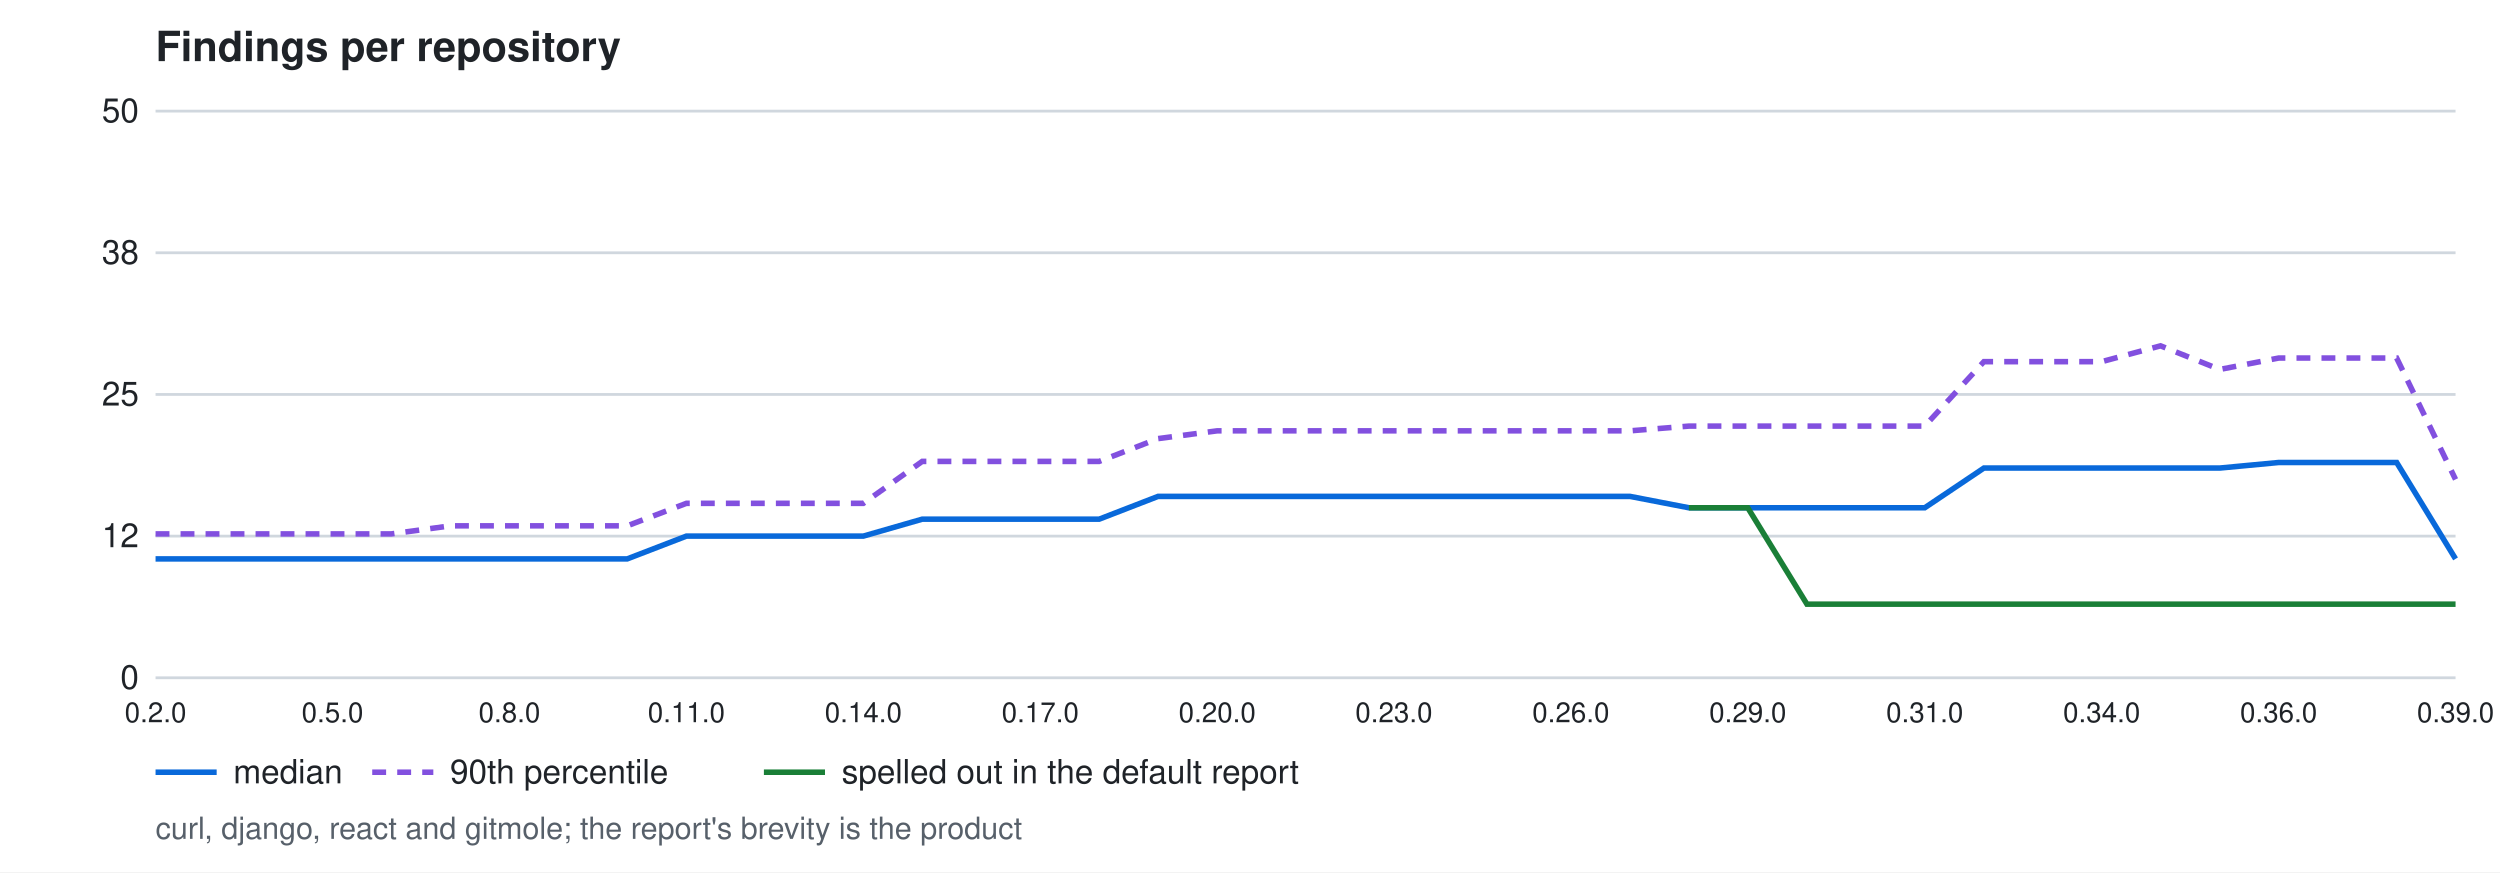
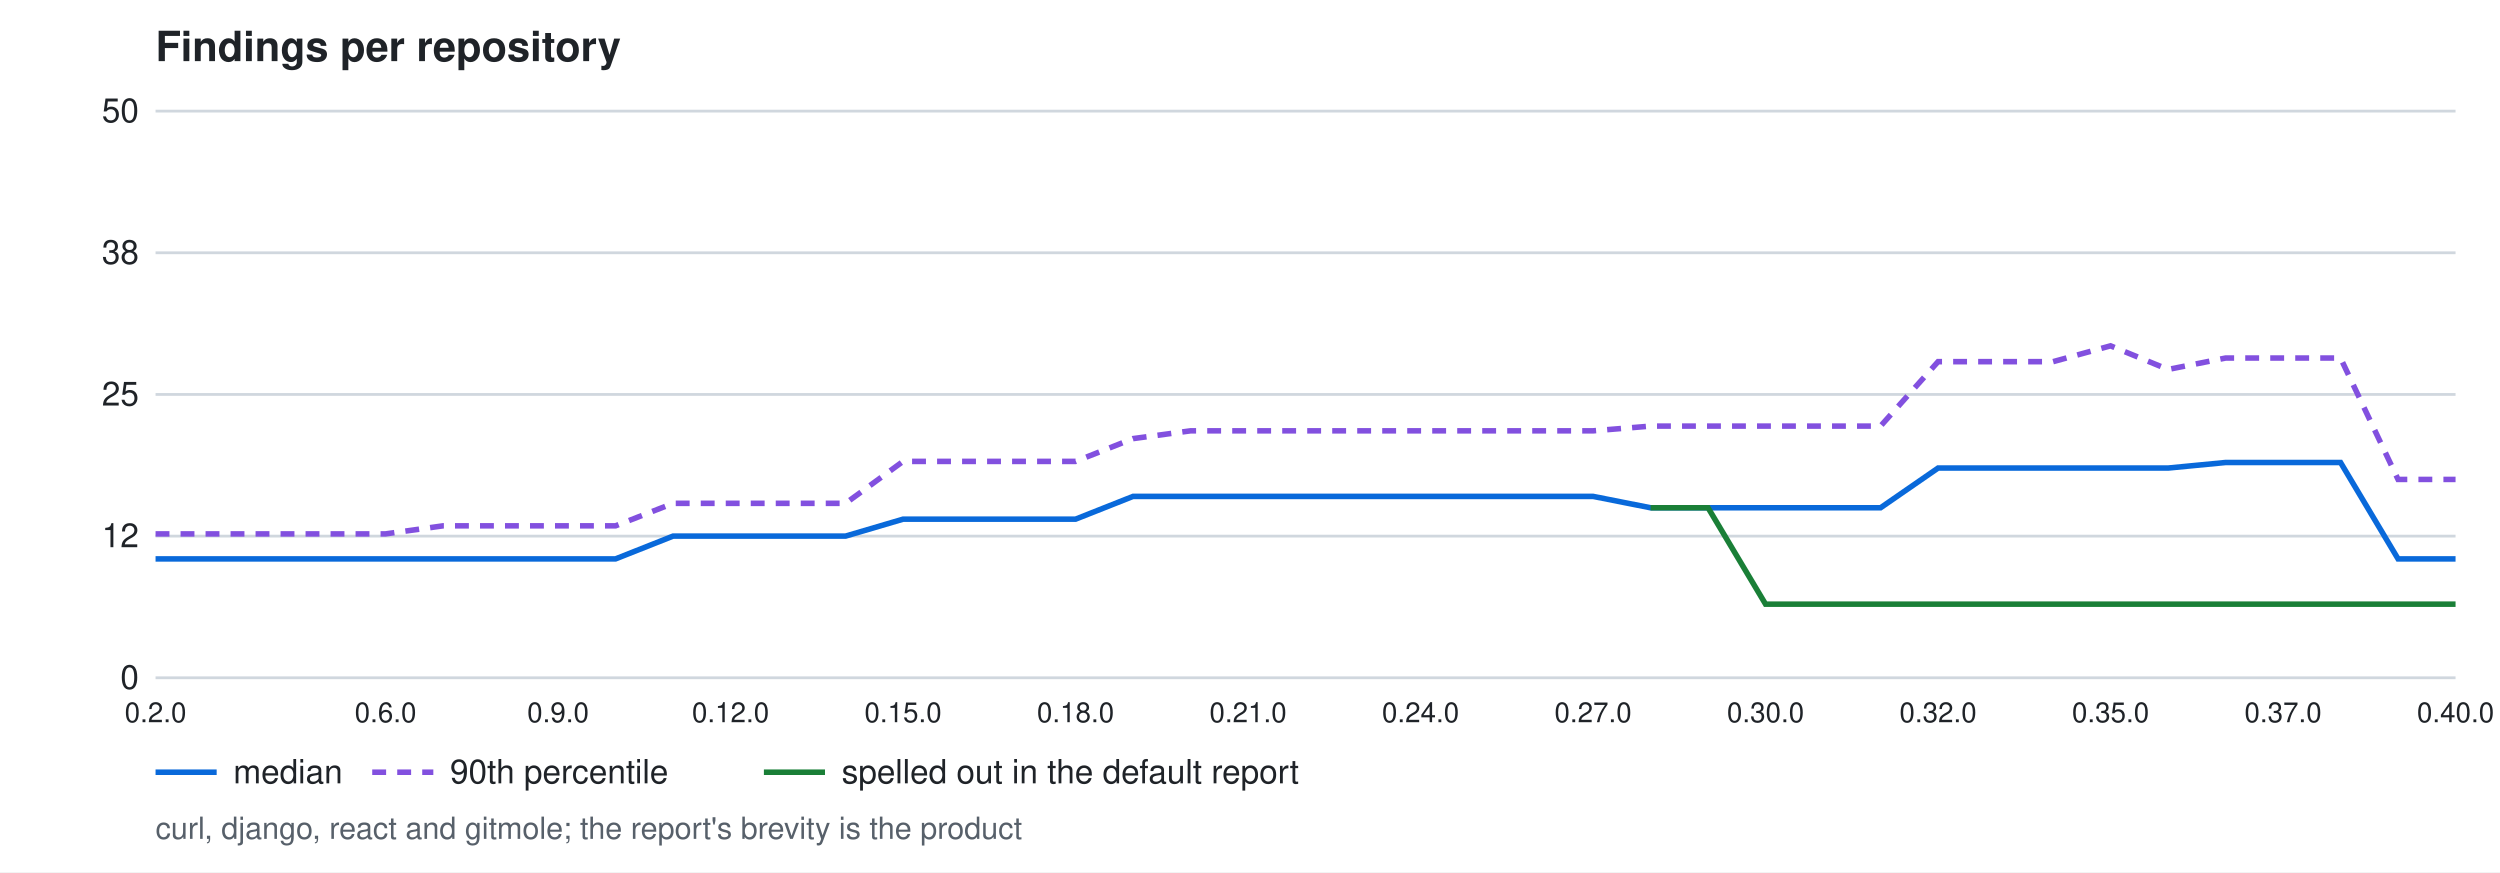
<svg xmlns="http://www.w3.org/2000/svg" width="900" height="314" viewBox="0 0 900 314" font-family="-apple-system,Segoe UI,Helvetica,Arial,sans-serif" font-size="12">
  <rect width="900" height="314" fill="#ffffff" />
  <text x="56" y="22" font-size="15" font-weight="600" fill="#1f2328">Findings per repository</text>
  <line x1="56" y1="244.0" x2="884" y2="244.0" stroke="#d0d7de" stroke-width="1" />
  <text x="50" y="248.0" text-anchor="end" fill="#1f2328">0</text>
  <line x1="56" y1="193.0" x2="884" y2="193.0" stroke="#d0d7de" stroke-width="1" />
  <text x="50" y="197.0" text-anchor="end" fill="#1f2328">12</text>
  <line x1="56" y1="142.0" x2="884" y2="142.0" stroke="#d0d7de" stroke-width="1" />
  <text x="50" y="146.0" text-anchor="end" fill="#1f2328">25</text>
  <line x1="56" y1="91.0" x2="884" y2="91.0" stroke="#d0d7de" stroke-width="1" />
  <text x="50" y="95.0" text-anchor="end" fill="#1f2328">38</text>
  <line x1="56" y1="40.0" x2="884" y2="40.0" stroke="#d0d7de" stroke-width="1" />
  <text x="50" y="44.0" text-anchor="end" fill="#1f2328">50</text>
  <text x="56.0" y="260" text-anchor="middle" fill="#1f2328" font-size="10">0.2.0</text>
-   <text x="119.7" y="260" text-anchor="middle" fill="#1f2328" font-size="10">0.5.0</text>
-   <text x="183.4" y="260" text-anchor="middle" fill="#1f2328" font-size="10">0.8.0</text>
-   <text x="247.1" y="260" text-anchor="middle" fill="#1f2328" font-size="10">0.11.0</text>
-   <text x="310.8" y="260" text-anchor="middle" fill="#1f2328" font-size="10">0.14.0</text>
-   <text x="374.5" y="260" text-anchor="middle" fill="#1f2328" font-size="10">0.17.0</text>
-   <text x="438.2" y="260" text-anchor="middle" fill="#1f2328" font-size="10">0.20.0</text>
-   <text x="501.8" y="260" text-anchor="middle" fill="#1f2328" font-size="10">0.23.0</text>
-   <text x="565.5" y="260" text-anchor="middle" fill="#1f2328" font-size="10">0.26.0</text>
-   <text x="629.2" y="260" text-anchor="middle" fill="#1f2328" font-size="10">0.29.0</text>
-   <text x="692.9" y="260" text-anchor="middle" fill="#1f2328" font-size="10">0.31.0</text>
-   <text x="756.6" y="260" text-anchor="middle" fill="#1f2328" font-size="10">0.34.0</text>
-   <text x="820.3" y="260" text-anchor="middle" fill="#1f2328" font-size="10">0.36.0</text>
-   <text x="884.0" y="260" text-anchor="middle" fill="#1f2328" font-size="10">0.39.0</text>
-   <polyline points="56.0,201.2 77.2,201.2 98.5,201.2 119.7,201.2 140.9,201.2 162.2,201.2 183.4,201.2 204.6,201.2 225.8,201.2 247.1,193.0 268.3,193.0 289.5,193.0 310.8,193.0 332.0,186.9 353.2,186.9 374.5,186.9 395.7,186.9 416.9,178.7 438.2,178.7 459.4,178.7 480.6,178.7 501.8,178.7 523.1,178.7 544.3,178.7 565.5,178.7 586.8,178.7 608.0,182.8 629.2,182.8 650.5,182.8 671.7,182.8 692.9,182.8 714.2,168.5 735.4,168.5 756.6,168.5 777.8,168.5 799.1,168.5 820.3,166.5 841.5,166.5 862.8,166.5 884.0,201.2" fill="none" stroke="#0969da" stroke-width="2" />
-   <polyline points="56.0,192.2 77.2,192.2 98.5,192.2 119.7,192.2 140.9,192.2 162.2,189.3 183.4,189.3 204.6,189.3 225.8,189.3 247.1,181.2 268.3,181.2 289.5,181.2 310.8,181.2 332.0,166.1 353.2,166.1 374.5,166.1 395.7,166.1 416.9,157.9 438.2,155.1 459.4,155.1 480.6,155.1 501.8,155.1 523.1,155.1 544.3,155.1 565.5,155.1 586.8,155.1 608.0,153.4 629.2,153.4 650.5,153.4 671.7,153.4 692.9,153.4 714.2,130.2 735.4,130.2 756.6,130.2 777.8,124.5 799.1,133.0 820.3,128.9 841.5,128.9 862.8,128.9 884.0,172.6" fill="none" stroke="#8250df" stroke-width="2" stroke-dasharray="5 4" />
-   <polyline points="608.0,182.8 629.2,182.8 650.5,217.5 671.7,217.5 692.9,217.5 714.2,217.5 735.4,217.5 756.6,217.5 777.8,217.5 799.1,217.5 820.3,217.5 841.5,217.5 862.8,217.5 884.0,217.5" fill="none" stroke="#1a7f37" stroke-width="2" />
+   <text x="138.8" y="260" text-anchor="middle" fill="#1f2328" font-size="10">0.6.0</text>
+   <text x="200.9" y="260" text-anchor="middle" fill="#1f2328" font-size="10">0.9.0</text>
+   <text x="263.0" y="260" text-anchor="middle" fill="#1f2328" font-size="10">0.12.0</text>
+   <text x="325.1" y="260" text-anchor="middle" fill="#1f2328" font-size="10">0.15.0</text>
+   <text x="387.2" y="260" text-anchor="middle" fill="#1f2328" font-size="10">0.18.0</text>
+   <text x="449.3" y="260" text-anchor="middle" fill="#1f2328" font-size="10">0.21.0</text>
+   <text x="511.4" y="260" text-anchor="middle" fill="#1f2328" font-size="10">0.24.0</text>
+   <text x="573.5" y="260" text-anchor="middle" fill="#1f2328" font-size="10">0.27.0</text>
+   <text x="635.6" y="260" text-anchor="middle" fill="#1f2328" font-size="10">0.30.0</text>
+   <text x="697.7" y="260" text-anchor="middle" fill="#1f2328" font-size="10">0.32.0</text>
+   <text x="759.8" y="260" text-anchor="middle" fill="#1f2328" font-size="10">0.35.0</text>
+   <text x="821.9" y="260" text-anchor="middle" fill="#1f2328" font-size="10">0.37.0</text>
+   <text x="884.0" y="260" text-anchor="middle" fill="#1f2328" font-size="10">0.40.0</text>
+   <polyline points="56.0,201.2 76.7,201.2 97.4,201.2 118.1,201.2 138.8,201.2 159.5,201.2 180.2,201.2 200.9,201.2 221.6,201.2 242.3,193.0 263.0,193.0 283.7,193.0 304.4,193.0 325.1,186.9 345.8,186.9 366.5,186.9 387.2,186.9 407.9,178.7 428.6,178.7 449.3,178.7 470.0,178.7 490.7,178.7 511.4,178.7 532.1,178.7 552.8,178.7 573.5,178.7 594.2,182.8 614.9,182.8 635.6,182.8 656.3,182.8 677.0,182.8 697.7,168.5 718.4,168.5 739.1,168.5 759.8,168.5 780.5,168.5 801.2,166.5 821.9,166.5 842.6,166.5 863.3,201.2 884.0,201.2" fill="none" stroke="#0969da" stroke-width="2" />
+   <polyline points="56.0,192.2 76.7,192.2 97.4,192.2 118.1,192.2 138.8,192.2 159.5,189.3 180.2,189.3 200.9,189.3 221.6,189.3 242.3,181.2 263.0,181.2 283.7,181.2 304.4,181.2 325.1,166.1 345.8,166.1 366.5,166.1 387.2,166.1 407.9,157.9 428.6,155.1 449.3,155.1 470.0,155.1 490.7,155.1 511.4,155.1 532.1,155.1 552.8,155.1 573.5,155.1 594.2,153.4 614.9,153.4 635.6,153.4 656.3,153.4 677.0,153.4 697.7,130.2 718.4,130.2 739.1,130.2 759.8,124.5 780.5,133.0 801.2,128.9 821.9,128.9 842.6,128.9 863.3,172.6 884.0,172.6" fill="none" stroke="#8250df" stroke-width="2" stroke-dasharray="5 4" />
+   <polyline points="594.2,182.8 614.9,182.8 635.6,217.5 656.3,217.5 677.0,217.5 697.7,217.5 718.4,217.5 739.1,217.5 759.8,217.5 780.5,217.5 801.2,217.5 821.9,217.5 842.6,217.5 863.3,217.5 884.0,217.5" fill="none" stroke="#1a7f37" stroke-width="2" />
  <line x1="56" y1="278" x2="78" y2="278" stroke="#0969da" stroke-width="2" />
  <text x="84" y="282" fill="#1f2328">median</text>
  <line x1="134" y1="278" x2="156" y2="278" stroke="#8250df" stroke-width="2" stroke-dasharray="5 4" />
  <text x="162" y="282" fill="#1f2328">90th percentile</text>
  <line x1="275" y1="278" x2="297" y2="278" stroke="#1a7f37" stroke-width="2" />
  <text x="303" y="282" fill="#1f2328">spelled out in the default report</text>
  <text x="56" y="302" fill="#57606a" font-size="11">curl, django, react and gitmole; the report's brevity is the product</text>
</svg>
